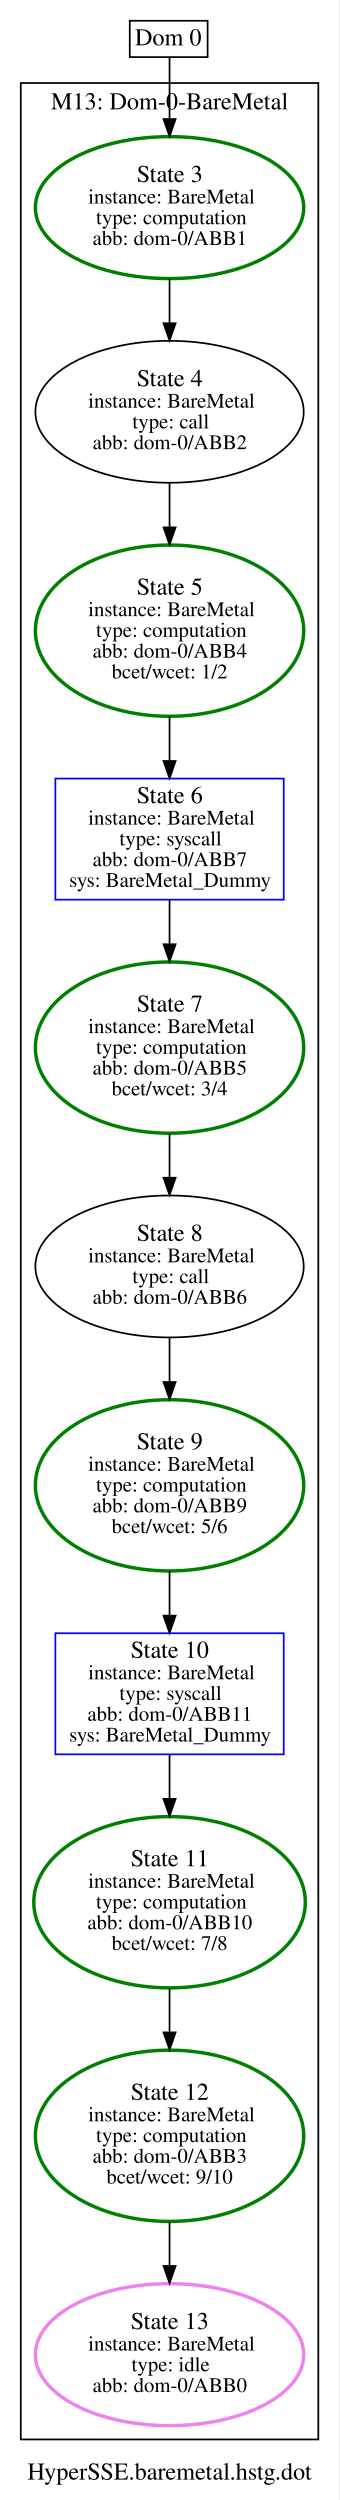
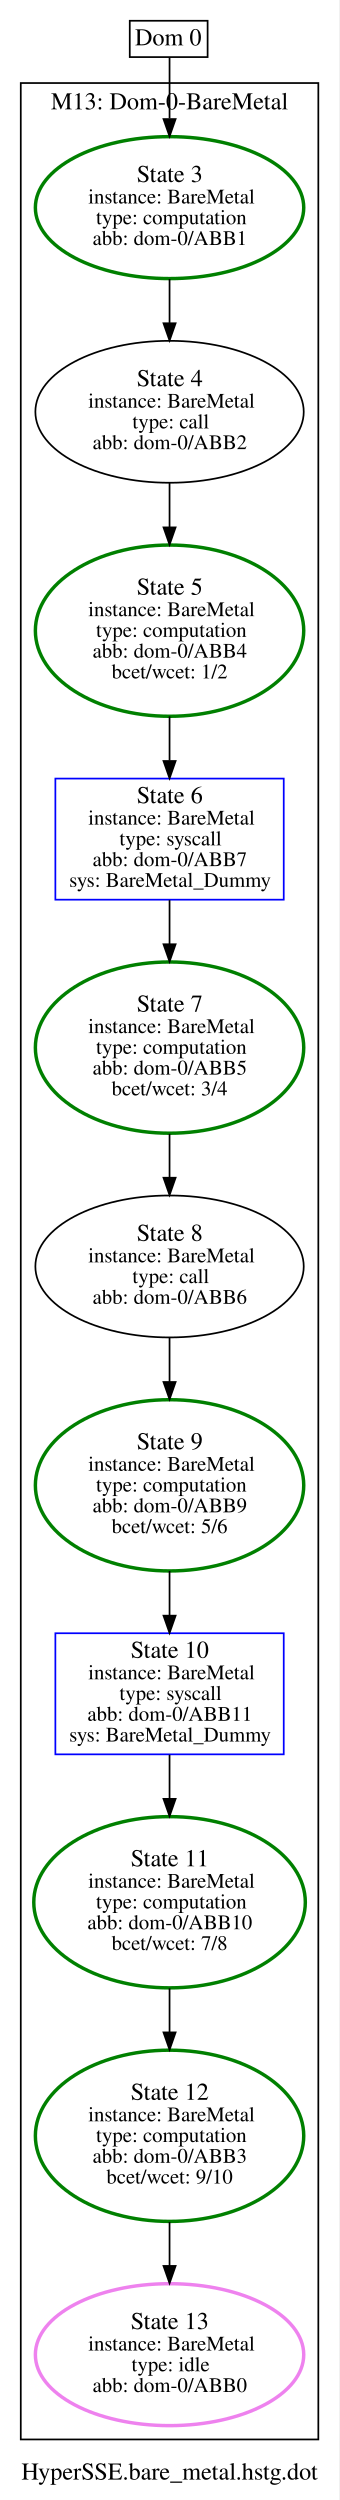
<svg xmlns="http://www.w3.org/2000/svg" xmlns:xlink="http://www.w3.org/1999/xlink" width="196pt" height="1445pt" viewBox="0.00 0.00 196.00 1445.07">
  <g id="graph0" class="graph" transform="scale(1 1) rotate(0) translate(4 1441.07)">
    <polygon fill="white" stroke="transparent" points="-4,4 -4,-1441.07 192,-1441.07 192,4 -4,4" />
-     <text text-anchor="middle" x="94" y="-7.8" font-family="Times,serif" font-size="14.00">HyperSSE.baremetal.hstg.dot</text>
+     <text text-anchor="middle" x="94" y="-7.8" font-family="Times,serif" font-size="14.00">HyperSSE.bare_metal.hstg.dot</text>
    <g id="clust1" class="cluster">
      <polygon fill="none" stroke="black" points="8,-31 8,-1393.07 180,-1393.07 180,-31 8,-31" />
      <text text-anchor="middle" x="94" y="-1377.87" font-family="Times,serif" font-size="14.00">M13: Dom-0-BareMetal</text>
    </g>
    <g id="node1" class="node">
      <g id="a_node1">
        <a xlink:title="1">
          <polygon fill="none" stroke="black" points="71,-1408.07 71,-1429.07 116,-1429.07 116,-1408.07 71,-1408.07" />
          <text text-anchor="start" x="74" y="-1414.87" font-family="Times,serif" font-size="14.00">Dom 0</text>
        </a>
      </g>
    </g>
    <g id="node2" class="node">
      <g id="a_node2">
        <a xlink:title="2">
          <ellipse fill="none" stroke="green" stroke-width="2" cx="94" cy="-1321.06" rx="77.56" ry="41.02" />
          <text text-anchor="start" x="75" y="-1335.86" font-family="Times,serif" font-size="14.00">State 3</text>
          <text text-anchor="start" x="47" y="-1323.46" font-family="Times,serif" font-size="12.00">instance: BareMetal</text>
          <text text-anchor="start" x="51.5" y="-1311.46" font-family="Times,serif" font-size="12.00">type: computation</text>
          <text text-anchor="start" x="49.5" y="-1299.46" font-family="Times,serif" font-size="12.00">abb: dom-0/ABB1</text>
        </a>
      </g>
    </g>
    <g id="edge1" class="edge">
      <path fill="none" stroke="black" d="M94,-1407.96C94,-1399.52 94,-1386.26 94,-1372.65" />
      <polygon fill="black" stroke="black" points="97.5,-1372.25 94,-1362.25 90.5,-1372.25 97.5,-1372.25" />
    </g>
    <g id="node3" class="node">
      <g id="a_node3">
        <a xlink:title="3">
          <ellipse fill="none" stroke="black" cx="94" cy="-1203.04" rx="77.56" ry="41.02" />
          <text text-anchor="start" x="75" y="-1217.84" font-family="Times,serif" font-size="14.00">State 4</text>
          <text text-anchor="start" x="47" y="-1205.44" font-family="Times,serif" font-size="12.00">instance: BareMetal</text>
          <text text-anchor="start" x="72.5" y="-1193.44" font-family="Times,serif" font-size="12.00">type: call</text>
          <text text-anchor="start" x="49.5" y="-1181.44" font-family="Times,serif" font-size="12.00">abb: dom-0/ABB2</text>
        </a>
      </g>
    </g>
    <g id="edge2" class="edge">
      <path fill="none" stroke="black" d="M94,-1279.81C94,-1271.62 94,-1262.9 94,-1254.41" />
      <polygon fill="black" stroke="black" points="97.5,-1254.22 94,-1244.22 90.5,-1254.22 97.5,-1254.22" />
    </g>
    <g id="node4" class="node">
      <g id="a_node4">
        <a xlink:title="4">
          <ellipse fill="none" stroke="green" stroke-width="2" cx="94" cy="-1076.53" rx="77.56" ry="49.49" />
          <text text-anchor="start" x="75" y="-1097.33" font-family="Times,serif" font-size="14.00">State 5</text>
          <text text-anchor="start" x="47" y="-1084.93" font-family="Times,serif" font-size="12.00">instance: BareMetal</text>
          <text text-anchor="start" x="51.5" y="-1072.93" font-family="Times,serif" font-size="12.00">type: computation</text>
          <text text-anchor="start" x="49.5" y="-1060.93" font-family="Times,serif" font-size="12.00">abb: dom-0/ABB4</text>
          <text text-anchor="start" x="60.5" y="-1048.93" font-family="Times,serif" font-size="12.00">bcet/wcet: 1/2</text>
        </a>
      </g>
    </g>
    <g id="edge3" class="edge">
      <path fill="none" stroke="black" d="M94,-1161.95C94,-1153.78 94,-1145.02 94,-1136.34" />
      <polygon fill="black" stroke="black" points="97.5,-1136.24 94,-1126.24 90.5,-1136.24 97.5,-1136.24" />
    </g>
    <g id="node5" class="node">
      <g id="a_node5">
        <a xlink:title="5">
          <polygon fill="none" stroke="blue" points="160,-991.03 28,-991.03 28,-921.03 160,-921.03 160,-991.03" />
          <text text-anchor="start" x="75" y="-976.83" font-family="Times,serif" font-size="14.00">State 6</text>
          <text text-anchor="start" x="47" y="-964.43" font-family="Times,serif" font-size="12.00">instance: BareMetal</text>
          <text text-anchor="start" x="65" y="-952.43" font-family="Times,serif" font-size="12.00">type: syscall</text>
          <text text-anchor="start" x="49.5" y="-940.43" font-family="Times,serif" font-size="12.00">abb: dom-0/ABB7</text>
          <text text-anchor="start" x="36" y="-928.43" font-family="Times,serif" font-size="12.00">sys: BareMetal_Dummy</text>
        </a>
      </g>
    </g>
    <g id="edge4" class="edge">
      <path fill="none" stroke="black" d="M94,-1026.99C94,-1018.54 94,-1009.79 94,-1001.46" />
      <polygon fill="black" stroke="black" points="97.5,-1001.18 94,-991.18 90.5,-1001.18 97.5,-1001.18" />
    </g>
    <g id="node6" class="node">
      <g id="a_node6">
        <a xlink:title="6">
          <ellipse fill="none" stroke="green" stroke-width="2" cx="94" cy="-835.53" rx="77.56" ry="49.49" />
          <text text-anchor="start" x="75" y="-856.33" font-family="Times,serif" font-size="14.00">State 7</text>
          <text text-anchor="start" x="47" y="-843.93" font-family="Times,serif" font-size="12.00">instance: BareMetal</text>
          <text text-anchor="start" x="51.5" y="-831.93" font-family="Times,serif" font-size="12.00">type: computation</text>
          <text text-anchor="start" x="49.5" y="-819.93" font-family="Times,serif" font-size="12.00">abb: dom-0/ABB5</text>
          <text text-anchor="start" x="60.5" y="-807.93" font-family="Times,serif" font-size="12.00">bcet/wcet: 3/4</text>
        </a>
      </g>
    </g>
    <g id="edge5" class="edge">
      <path fill="none" stroke="black" d="M94,-920.75C94,-912.8 94,-904.1 94,-895.42" />
      <polygon fill="black" stroke="black" points="97.5,-895.27 94,-885.27 90.5,-895.27 97.5,-895.27" />
    </g>
    <g id="node7" class="node">
      <g id="a_node7">
        <a xlink:title="7">
          <ellipse fill="none" stroke="black" cx="94" cy="-709.02" rx="77.56" ry="41.02" />
          <text text-anchor="start" x="75" y="-723.82" font-family="Times,serif" font-size="14.00">State 8</text>
          <text text-anchor="start" x="47" y="-711.42" font-family="Times,serif" font-size="12.00">instance: BareMetal</text>
          <text text-anchor="start" x="72.5" y="-699.42" font-family="Times,serif" font-size="12.00">type: call</text>
          <text text-anchor="start" x="49.5" y="-687.42" font-family="Times,serif" font-size="12.00">abb: dom-0/ABB6</text>
        </a>
      </g>
    </g>
    <g id="edge6" class="edge">
      <path fill="none" stroke="black" d="M94,-785.68C94,-777.35 94,-768.68 94,-760.31" />
      <polygon fill="black" stroke="black" points="97.5,-760.3 94,-750.3 90.5,-760.3 97.5,-760.3" />
    </g>
    <g id="node8" class="node">
      <g id="a_node8">
        <a xlink:title="8">
          <ellipse fill="none" stroke="green" stroke-width="2" cx="94" cy="-582.51" rx="77.56" ry="49.49" />
          <text text-anchor="start" x="75" y="-603.31" font-family="Times,serif" font-size="14.00">State 9</text>
          <text text-anchor="start" x="47" y="-590.91" font-family="Times,serif" font-size="12.00">instance: BareMetal</text>
          <text text-anchor="start" x="51.5" y="-578.91" font-family="Times,serif" font-size="12.00">type: computation</text>
          <text text-anchor="start" x="49.5" y="-566.91" font-family="Times,serif" font-size="12.00">abb: dom-0/ABB9</text>
          <text text-anchor="start" x="60.5" y="-554.91" font-family="Times,serif" font-size="12.00">bcet/wcet: 5/6</text>
        </a>
      </g>
    </g>
    <g id="edge7" class="edge">
      <path fill="none" stroke="black" d="M94,-667.94C94,-659.77 94,-651 94,-642.33" />
      <polygon fill="black" stroke="black" points="97.5,-642.23 94,-632.23 90.5,-642.23 97.5,-642.23" />
    </g>
    <g id="node9" class="node">
      <g id="a_node9">
        <a xlink:title="9">
          <polygon fill="none" stroke="blue" points="160,-497.01 28,-497.01 28,-427.01 160,-427.01 160,-497.01" />
          <text text-anchor="start" x="71.5" y="-482.81" font-family="Times,serif" font-size="14.00">State 10</text>
          <text text-anchor="start" x="47" y="-470.41" font-family="Times,serif" font-size="12.00">instance: BareMetal</text>
          <text text-anchor="start" x="65" y="-458.41" font-family="Times,serif" font-size="12.00">type: syscall</text>
          <text text-anchor="start" x="46.5" y="-446.41" font-family="Times,serif" font-size="12.00">abb: dom-0/ABB11</text>
          <text text-anchor="start" x="36" y="-434.41" font-family="Times,serif" font-size="12.00">sys: BareMetal_Dummy</text>
        </a>
      </g>
    </g>
    <g id="edge8" class="edge">
      <path fill="none" stroke="black" d="M94,-532.97C94,-524.52 94,-515.77 94,-507.44" />
      <polygon fill="black" stroke="black" points="97.5,-507.17 94,-497.17 90.5,-507.17 97.5,-507.17" />
    </g>
    <g id="node10" class="node">
      <g id="a_node10">
        <a xlink:title="10">
          <ellipse fill="none" stroke="green" stroke-width="2" cx="94" cy="-341.52" rx="78.48" ry="49.49" />
          <text text-anchor="start" x="71.5" y="-362.32" font-family="Times,serif" font-size="14.00">State 11</text>
          <text text-anchor="start" x="47" y="-349.92" font-family="Times,serif" font-size="12.00">instance: BareMetal</text>
          <text text-anchor="start" x="51.5" y="-337.92" font-family="Times,serif" font-size="12.00">type: computation</text>
          <text text-anchor="start" x="46.5" y="-325.92" font-family="Times,serif" font-size="12.00">abb: dom-0/ABB10</text>
          <text text-anchor="start" x="60.5" y="-313.92" font-family="Times,serif" font-size="12.00">bcet/wcet: 7/8</text>
        </a>
      </g>
    </g>
    <g id="edge9" class="edge">
      <path fill="none" stroke="black" d="M94,-426.74C94,-418.78 94,-410.09 94,-401.4" />
      <polygon fill="black" stroke="black" points="97.5,-401.26 94,-391.26 90.5,-401.26 97.5,-401.26" />
    </g>
    <g id="node11" class="node">
      <g id="a_node11">
        <a xlink:title="11">
          <ellipse fill="none" stroke="green" stroke-width="2" cx="94" cy="-206.52" rx="77.56" ry="49.49" />
          <text text-anchor="start" x="71.5" y="-227.32" font-family="Times,serif" font-size="14.00">State 12</text>
          <text text-anchor="start" x="47" y="-214.92" font-family="Times,serif" font-size="12.00">instance: BareMetal</text>
          <text text-anchor="start" x="51.5" y="-202.92" font-family="Times,serif" font-size="12.00">type: computation</text>
          <text text-anchor="start" x="49.5" y="-190.92" font-family="Times,serif" font-size="12.00">abb: dom-0/ABB3</text>
          <text text-anchor="start" x="57.5" y="-178.92" font-family="Times,serif" font-size="12.00">bcet/wcet: 9/10</text>
        </a>
      </g>
    </g>
    <g id="edge10" class="edge">
      <path fill="none" stroke="black" d="M94,-291.75C94,-283.53 94,-274.92 94,-266.47" />
      <polygon fill="black" stroke="black" points="97.5,-266.28 94,-256.28 90.5,-266.28 97.5,-266.28" />
    </g>
    <g id="node12" class="node">
      <g id="a_node12">
        <a xlink:title="12">
          <ellipse fill="none" stroke="violet" stroke-width="2" cx="94" cy="-80.01" rx="77.56" ry="41.02" />
          <text text-anchor="start" x="71.5" y="-94.81" font-family="Times,serif" font-size="14.00">State 13</text>
          <text text-anchor="start" x="47" y="-82.41" font-family="Times,serif" font-size="12.00">instance: BareMetal</text>
          <text text-anchor="start" x="72" y="-70.41" font-family="Times,serif" font-size="12.00">type: idle</text>
          <text text-anchor="start" x="49.5" y="-58.41" font-family="Times,serif" font-size="12.00">abb: dom-0/ABB0</text>
        </a>
      </g>
    </g>
    <g id="edge11" class="edge">
      <path fill="none" stroke="black" d="M94,-156.67C94,-148.34 94,-139.67 94,-131.3" />
      <polygon fill="black" stroke="black" points="97.5,-131.29 94,-121.29 90.5,-131.29 97.5,-131.29" />
    </g>
  </g>
</svg>
